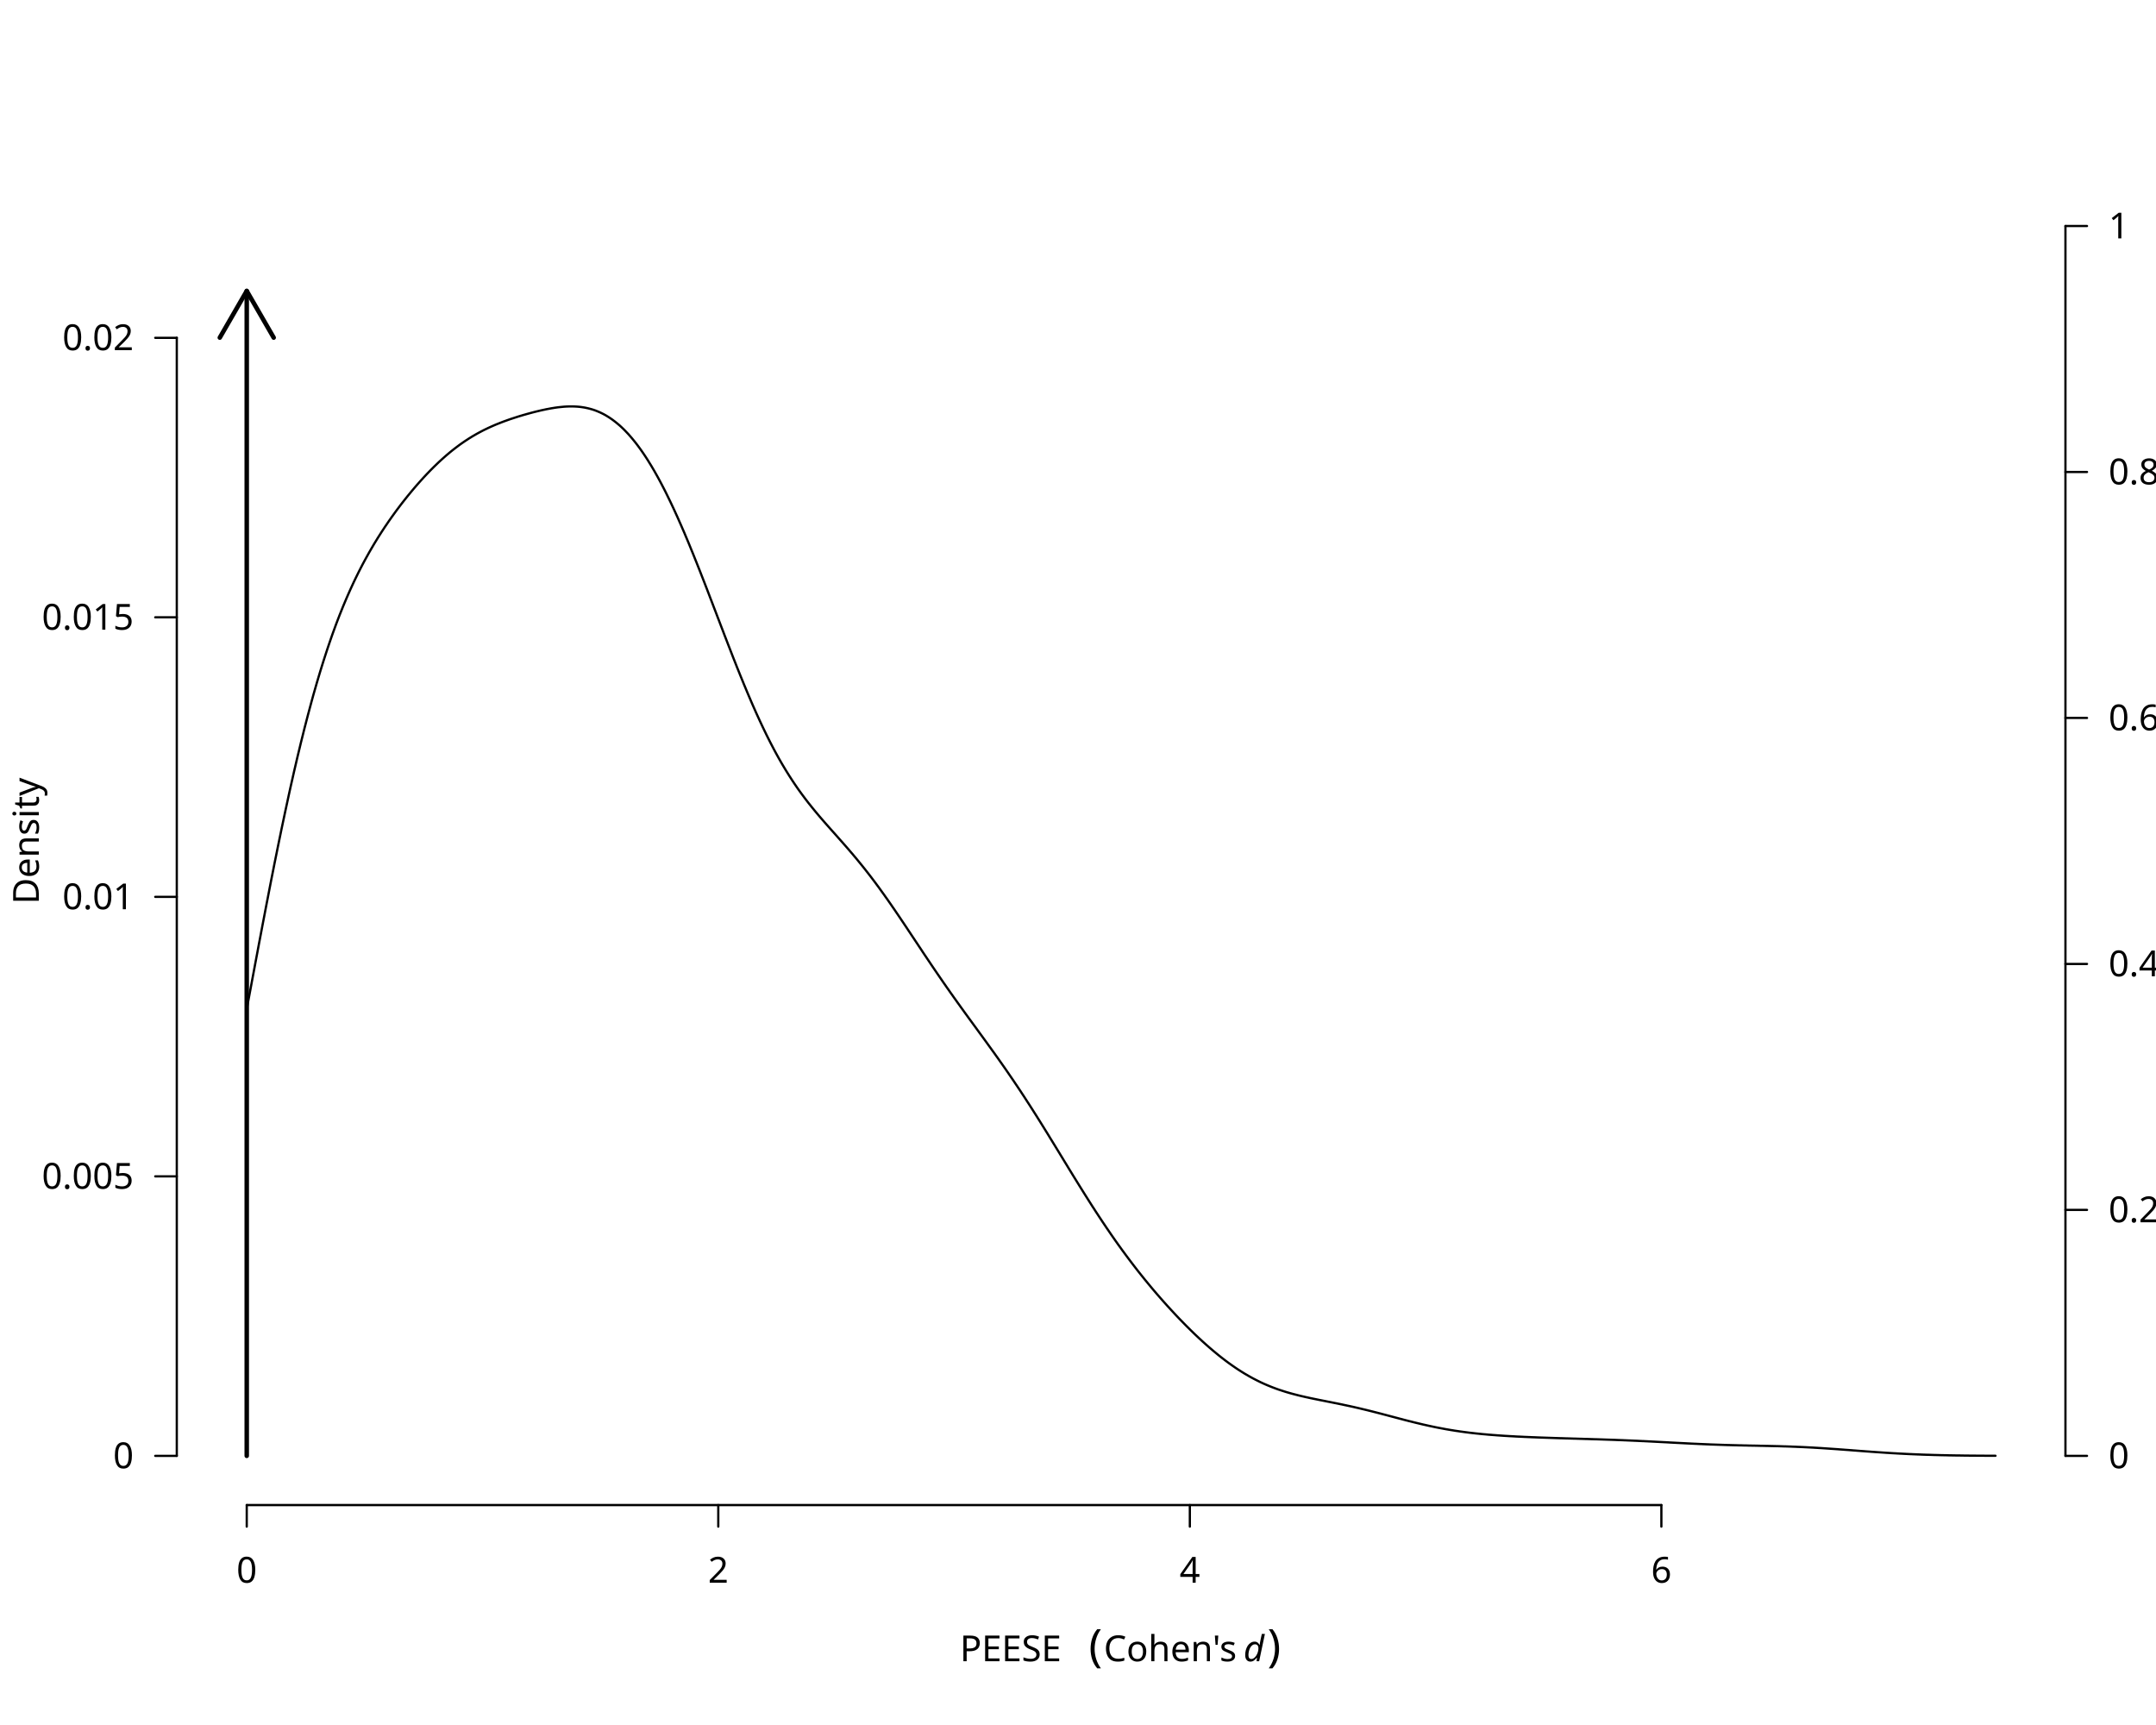
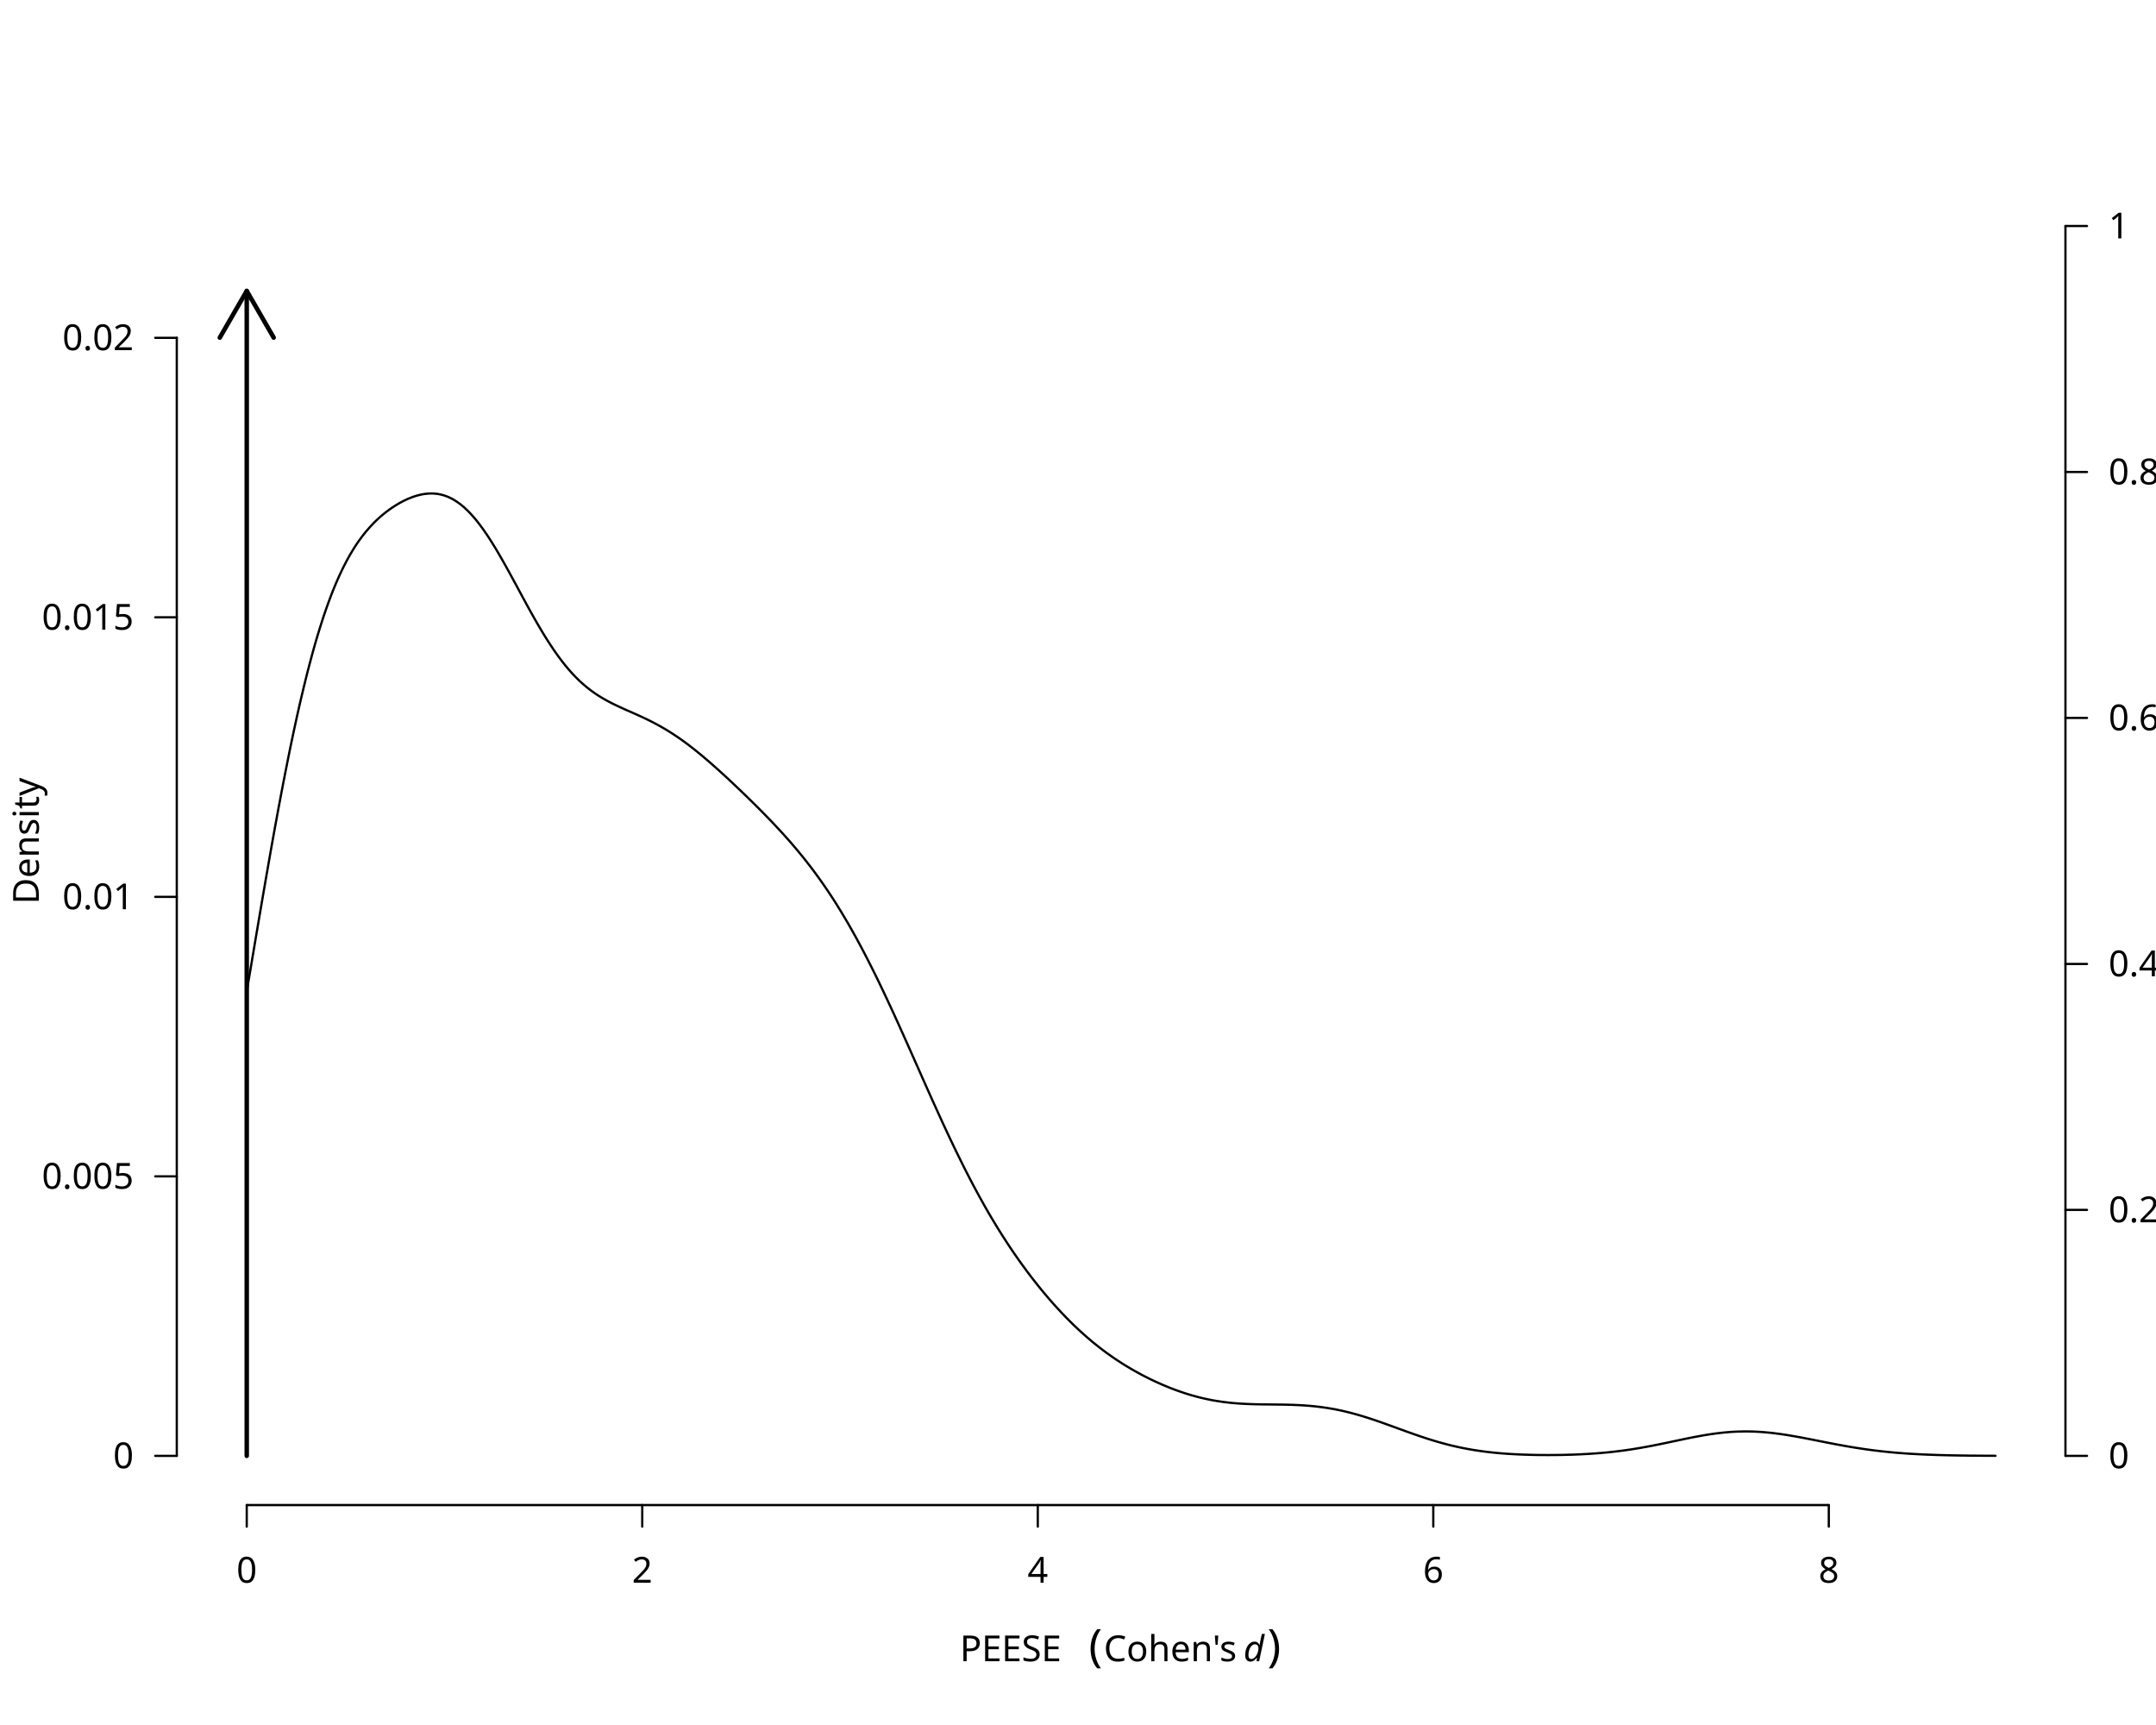
<svg xmlns="http://www.w3.org/2000/svg" class="svglite" data-engine-version="2.0" width="720.00pt" height="576.00pt" viewBox="0 0 720.00 576.00">
  <defs>
    <style type="text/css">
    .svglite line, .svglite polyline, .svglite polygon, .svglite path, .svglite rect, .svglite circle {
      fill: none;
      stroke: #000000;
      stroke-linecap: round;
      stroke-linejoin: round;
      stroke-miterlimit: 10.00;
    }
  </style>
  </defs>
  <rect width="100%" height="100%" style="stroke: none; fill: #FFFFFF;" />
  <defs>
    <clipPath id="cpMC4wMHw3MjAuMDB8MC4wMHw1NzYuMDA=">
      <rect x="0.00" y="0.00" width="720.00" height="576.00" />
    </clipPath>
  </defs>
  <g clip-path="url(#cpMC4wMHw3MjAuMDB8MC4wMHw1NzYuMDA=)">
    <text x="320.57" y="554.71" style="font-size: 12.00px; font-family: sans;" textLength="40.03px" lengthAdjust="spacingAndGlyphs">PEESE</text>
    <text x="360.60" y="554.71" style="font-size: 12.00px; font-family: sans;" textLength="3.00px" lengthAdjust="spacingAndGlyphs"> </text>
    <text x="363.61" y="554.71" style="font-size: 15.00px; font-family: sans;" textLength="5.00px" lengthAdjust="spacingAndGlyphs">(</text>
    <text x="368.60" y="554.71" style="font-size: 12.00px; font-family: sans;" textLength="43.66px" lengthAdjust="spacingAndGlyphs">Cohen's</text>
    <text x="412.26" y="554.71" style="font-size: 12.00px; font-family: sans;" textLength="3.00px" lengthAdjust="spacingAndGlyphs"> </text>
    <text x="415.26" y="554.71" style="font-size: 12.00px; font-style: italic; font-family: sans;" textLength="6.67px" lengthAdjust="spacingAndGlyphs">d</text>
    <text x="423.24" y="554.71" style="font-size: 15.00px; font-family: sans;" textLength="4.99px" lengthAdjust="spacingAndGlyphs">)</text>
    <text transform="translate(12.96,280.80) rotate(-90)" text-anchor="middle" style="font-size: 12.00px; font-family: sans;" textLength="40.02px" lengthAdjust="spacingAndGlyphs">Density</text>
-     <line x1="82.40" y1="502.56" x2="554.82" y2="502.56" style="stroke-width: 0.75;" />
+     <line x1="82.40" y1="502.56" x2="610.73" y2="502.56" style="stroke-width: 0.75;" />
    <line x1="82.40" y1="502.56" x2="82.40" y2="509.76" style="stroke-width: 0.75;" />
-     <line x1="239.87" y1="502.56" x2="239.87" y2="509.76" style="stroke-width: 0.75;" />
-     <line x1="397.35" y1="502.56" x2="397.35" y2="509.76" style="stroke-width: 0.75;" />
-     <line x1="554.82" y1="502.56" x2="554.82" y2="509.76" style="stroke-width: 0.75;" />
+     <line x1="214.48" y1="502.56" x2="214.48" y2="509.76" style="stroke-width: 0.75;" />
+     <line x1="346.57" y1="502.56" x2="346.57" y2="509.76" style="stroke-width: 0.75;" />
+     <line x1="478.65" y1="502.56" x2="478.65" y2="509.76" style="stroke-width: 0.75;" />
+     <line x1="610.73" y1="502.56" x2="610.73" y2="509.76" style="stroke-width: 0.75;" />
    <text x="82.40" y="528.48" text-anchor="middle" style="font-size: 12.00px; font-family: sans;" textLength="6.67px" lengthAdjust="spacingAndGlyphs">0</text>
-     <text x="239.87" y="528.48" text-anchor="middle" style="font-size: 12.00px; font-family: sans;" textLength="6.67px" lengthAdjust="spacingAndGlyphs">2</text>
-     <text x="397.35" y="528.48" text-anchor="middle" style="font-size: 12.00px; font-family: sans;" textLength="6.67px" lengthAdjust="spacingAndGlyphs">4</text>
-     <text x="554.82" y="528.48" text-anchor="middle" style="font-size: 12.00px; font-family: sans;" textLength="6.67px" lengthAdjust="spacingAndGlyphs">6</text>
+     <text x="214.48" y="528.48" text-anchor="middle" style="font-size: 12.00px; font-family: sans;" textLength="6.67px" lengthAdjust="spacingAndGlyphs">2</text>
+     <text x="346.57" y="528.48" text-anchor="middle" style="font-size: 12.00px; font-family: sans;" textLength="6.67px" lengthAdjust="spacingAndGlyphs">4</text>
+     <text x="478.65" y="528.48" text-anchor="middle" style="font-size: 12.00px; font-family: sans;" textLength="6.67px" lengthAdjust="spacingAndGlyphs">6</text>
+     <text x="610.73" y="528.48" text-anchor="middle" style="font-size: 12.00px; font-family: sans;" textLength="6.67px" lengthAdjust="spacingAndGlyphs">8</text>
    <line x1="59.04" y1="486.13" x2="59.04" y2="112.80" style="stroke-width: 0.75;" />
    <line x1="59.04" y1="486.13" x2="51.84" y2="486.13" style="stroke-width: 0.75;" />
    <line x1="59.04" y1="392.80" x2="51.84" y2="392.80" style="stroke-width: 0.75;" />
    <line x1="59.04" y1="299.47" x2="51.84" y2="299.47" style="stroke-width: 0.75;" />
    <line x1="59.04" y1="206.13" x2="51.84" y2="206.13" style="stroke-width: 0.75;" />
    <line x1="59.04" y1="112.80" x2="51.84" y2="112.80" style="stroke-width: 0.75;" />
    <text x="44.64" y="490.26" text-anchor="end" style="font-size: 12.00px; font-family: sans;" textLength="6.67px" lengthAdjust="spacingAndGlyphs">0</text>
    <text x="44.64" y="396.93" text-anchor="end" style="font-size: 12.00px; font-family: sans;" textLength="30.03px" lengthAdjust="spacingAndGlyphs">0.005</text>
    <text x="44.64" y="303.60" text-anchor="end" style="font-size: 12.00px; font-family: sans;" textLength="23.36px" lengthAdjust="spacingAndGlyphs">0.01</text>
    <text x="44.64" y="210.26" text-anchor="end" style="font-size: 12.00px; font-family: sans;" textLength="30.03px" lengthAdjust="spacingAndGlyphs">0.015</text>
    <text x="44.64" y="116.93" text-anchor="end" style="font-size: 12.00px; font-family: sans;" textLength="23.36px" lengthAdjust="spacingAndGlyphs">0.02</text>
    <line x1="689.76" y1="486.13" x2="689.76" y2="75.47" style="stroke-width: 0.75;" />
    <line x1="689.76" y1="486.13" x2="696.96" y2="486.13" style="stroke-width: 0.75;" />
    <line x1="689.76" y1="404.00" x2="696.96" y2="404.00" style="stroke-width: 0.75;" />
    <line x1="689.76" y1="321.87" x2="696.96" y2="321.87" style="stroke-width: 0.75;" />
    <line x1="689.76" y1="239.73" x2="696.96" y2="239.73" style="stroke-width: 0.75;" />
    <line x1="689.76" y1="157.60" x2="696.96" y2="157.60" style="stroke-width: 0.75;" />
    <line x1="689.76" y1="75.47" x2="696.96" y2="75.47" style="stroke-width: 0.75;" />
    <text x="704.16" y="490.26" style="font-size: 12.00px; font-family: sans;" textLength="6.67px" lengthAdjust="spacingAndGlyphs">0</text>
    <text x="704.16" y="408.13" style="font-size: 12.00px; font-family: sans;" textLength="16.68px" lengthAdjust="spacingAndGlyphs">0.2</text>
    <text x="704.16" y="326.00" style="font-size: 12.00px; font-family: sans;" textLength="16.68px" lengthAdjust="spacingAndGlyphs">0.4</text>
    <text x="704.16" y="243.86" style="font-size: 12.00px; font-family: sans;" textLength="16.68px" lengthAdjust="spacingAndGlyphs">0.6</text>
    <text x="704.16" y="161.73" style="font-size: 12.00px; font-family: sans;" textLength="16.68px" lengthAdjust="spacingAndGlyphs">0.8</text>
    <text x="704.16" y="79.60" style="font-size: 12.00px; font-family: sans;" textLength="6.67px" lengthAdjust="spacingAndGlyphs">1</text>
    <text transform="translate(744.48,280.80) rotate(-90)" text-anchor="middle" style="font-size: 12.00px; font-family: sans;" textLength="56.03px" lengthAdjust="spacingAndGlyphs">Probability</text>
  </g>
  <defs>
    <clipPath id="cpNTkuMDR8Njg5Ljc2fDU5LjA0fDUwMi41Ng==">
      <rect x="59.04" y="59.04" width="630.72" height="443.52" />
    </clipPath>
  </defs>
  <g clip-path="url(#cpNTkuMDR8Njg5Ljc2fDU5LjA0fDUwMi41Ng==)">
-     <polyline points="82.40,486.13 82.40,336.97 82.98,333.84 83.57,330.71 84.15,327.58 84.74,324.45 85.32,321.33 85.91,318.22 86.49,315.11 87.08,312.02 87.66,308.94 88.25,305.88 88.83,302.83 89.42,299.81 90.00,296.80 90.58,293.82 91.17,290.86 91.75,287.92 92.34,285.02 92.92,282.14 93.51,279.29 94.09,276.47 94.68,273.69 95.26,270.94 95.85,268.22 96.43,265.53 97.01,262.89 97.60,260.29 98.18,257.72 98.77,255.19 99.35,252.70 99.94,250.26 100.52,247.85 101.11,245.49 101.69,243.16 102.28,240.88 102.86,238.65 103.45,236.45 104.03,234.30 104.61,232.18 105.20,230.12 105.78,228.10 106.37,226.11 106.95,224.17 107.54,222.27 108.12,220.42 108.71,218.60 109.29,216.82 109.88,215.08 110.46,213.39 111.04,211.73 111.63,210.11 112.21,208.52 112.80,206.97 113.38,205.46 113.97,203.99 114.55,202.54 115.14,201.13 115.72,199.76 116.31,198.41 116.89,197.10 117.48,195.81 118.06,194.55 118.64,193.33 119.23,192.13 119.81,190.95 120.40,189.80 120.98,188.67 121.57,187.57 122.15,186.50 122.74,185.44 123.32,184.40 123.91,183.38 124.49,182.39 125.07,181.41 125.66,180.45 126.24,179.50 126.83,178.58 127.41,177.67 128.00,176.77 128.58,175.89 129.17,175.03 129.75,174.17 130.34,173.33 130.92,172.51 131.51,171.69 132.09,170.89 132.67,170.10 133.26,169.32 133.84,168.55 134.43,167.79 135.01,167.05 135.60,166.31 136.18,165.58 136.77,164.87 137.35,164.16 137.94,163.46 138.52,162.77 139.10,162.10 139.69,161.43 140.27,160.77 140.86,160.12 141.44,159.48 142.03,158.85 142.61,158.23 143.20,157.62 143.78,157.02 144.37,156.43 144.95,155.85 145.54,155.28 146.12,154.72 146.70,154.17 147.29,153.63 147.87,153.10 148.46,152.58 149.04,152.07 149.63,151.57 150.21,151.08 150.80,150.60 151.38,150.14 151.97,149.68 152.55,149.24 153.13,148.80 153.72,148.37 154.30,147.96 154.89,147.56 155.47,147.16 156.06,146.78 156.64,146.40 157.23,146.04 157.81,145.68 158.40,145.34 158.98,145.00 159.57,144.67 160.15,144.36 160.73,144.05 161.32,143.74 161.90,143.45 162.49,143.17 163.07,142.89 163.66,142.62 164.24,142.36 164.83,142.10 165.41,141.85 166.00,141.61 166.58,141.38 167.16,141.15 167.75,140.92 168.33,140.70 168.92,140.49 169.50,140.28 170.09,140.07 170.67,139.87 171.26,139.68 171.84,139.49 172.43,139.30 173.01,139.11 173.60,138.93 174.18,138.76 174.76,138.58 175.35,138.42 175.93,138.25 176.52,138.09 177.10,137.93 177.69,137.77 178.27,137.62 178.86,137.47 179.44,137.33 180.03,137.19 180.61,137.05 181.19,136.92 181.78,136.80 182.36,136.67 182.95,136.56 183.53,136.45 184.12,136.34 184.70,136.25 185.29,136.15 185.87,136.07 186.46,135.99 187.04,135.93 187.63,135.87 188.21,135.81 188.79,135.77 189.38,135.74 189.96,135.72 190.55,135.71 191.13,135.71 191.72,135.73 192.30,135.75 192.89,135.79 193.47,135.84 194.06,135.91 194.64,136.00 195.22,136.09 195.81,136.21 196.39,136.34 196.98,136.49 197.56,136.65 198.15,136.83 198.73,137.03 199.32,137.26 199.90,137.50 200.49,137.76 201.07,138.04 201.66,138.34 202.24,138.66 202.82,139.01 203.41,139.38 203.99,139.77 204.58,140.18 205.16,140.62 205.75,141.08 206.33,141.56 206.92,142.06 207.50,142.59 208.09,143.15 208.67,143.73 209.25,144.34 209.84,144.96 210.42,145.62 211.01,146.30 211.59,147.01 212.18,147.74 212.76,148.49 213.35,149.28 213.93,150.08 214.52,150.92 215.10,151.77 215.69,152.66 216.27,153.56 216.85,154.50 217.44,155.45 218.02,156.43 218.61,157.44 219.19,158.47 219.78,159.53 220.36,160.60 220.95,161.71 221.53,162.83 222.12,163.98 222.70,165.15 223.28,166.34 223.87,167.55 224.45,168.78 225.04,170.04 225.62,171.31 226.21,172.60 226.79,173.92 227.38,175.25 227.96,176.59 228.55,177.95 229.13,179.34 229.72,180.73 230.30,182.14 230.88,183.57 231.47,185.00 232.05,186.46 232.64,187.92 233.22,189.39 233.81,190.87 234.39,192.37 234.98,193.87 235.56,195.37 236.15,196.89 236.73,198.41 237.31,199.93 237.90,201.46 238.48,202.99 239.07,204.52 239.65,206.05 240.24,207.58 240.82,209.11 241.41,210.64 241.99,212.17 242.58,213.69 243.16,215.20 243.75,216.71 244.33,218.21 244.91,219.71 245.50,221.19 246.08,222.67 246.67,224.13 247.25,225.58 247.84,227.02 248.42,228.45 249.01,229.86 249.59,231.26 250.18,232.64 250.76,234.00 251.34,235.35 251.93,236.68 252.51,238.00 253.10,239.29 253.68,240.56 254.27,241.82 254.85,243.05 255.44,244.27 256.02,245.47 256.61,246.64 257.19,247.79 257.78,248.93 258.36,250.04 258.94,251.13 259.53,252.20 260.11,253.25 260.70,254.28 261.28,255.28 261.87,256.27 262.45,257.24 263.04,258.18 263.62,259.11 264.21,260.02 264.79,260.91 265.37,261.78 265.96,262.64 266.54,263.48 267.13,264.30 267.71,265.10 268.30,265.89 268.88,266.67 269.47,267.44 270.05,268.19 270.64,268.92 271.22,269.65 271.81,270.37 272.39,271.08 272.97,271.77 273.56,272.47 274.14,273.15 274.73,273.83 275.31,274.50 275.90,275.17 276.48,275.83 277.07,276.49 277.65,277.15 278.24,277.81 278.82,278.46 279.41,279.12 279.99,279.78 280.57,280.44 281.16,281.10 281.74,281.76 282.33,282.43 282.91,283.10 283.50,283.78 284.08,284.46 284.67,285.14 285.25,285.84 285.84,286.53 286.42,287.24 287.00,287.95 287.59,288.67 288.17,289.39 288.76,290.13 289.34,290.87 289.93,291.62 290.51,292.37 291.10,293.14 291.68,293.91 292.27,294.69 292.85,295.48 293.44,296.27 294.02,297.08 294.60,297.89 295.19,298.70 295.77,299.53 296.36,300.35 296.94,301.19 297.53,302.03 298.11,302.88 298.70,303.73 299.28,304.59 299.87,305.45 300.45,306.31 301.03,307.18 301.62,308.05 302.20,308.92 302.79,309.80 303.37,310.68 303.96,311.56 304.54,312.44 305.13,313.32 305.71,314.20 306.30,315.08 306.88,315.96 307.47,316.84 308.05,317.72 308.63,318.60 309.22,319.47 309.80,320.34 310.39,321.21 310.97,322.08 311.56,322.95 312.14,323.81 312.73,324.67 313.31,325.52 313.90,326.38 314.48,327.22 315.06,328.07 315.65,328.91 316.23,329.75 316.82,330.58 317.40,331.42 317.99,332.24 318.57,333.07 319.16,333.89 319.74,334.71 320.33,335.52 320.91,336.34 321.50,337.15 322.08,337.96 322.66,338.76 323.25,339.57 323.83,340.37 324.42,341.17 325.00,341.97 325.59,342.77 326.17,343.57 326.76,344.38 327.34,345.18 327.93,345.98 328.51,346.78 329.09,347.58 329.68,348.39 330.26,349.20 330.85,350.01 331.43,350.82 332.02,351.63 332.60,352.45 333.19,353.27 333.77,354.10 334.36,354.93 334.94,355.76 335.53,356.60 336.11,357.44 336.69,358.28 337.28,359.14 337.86,359.99 338.45,360.85 339.03,361.72 339.62,362.59 340.20,363.46 340.79,364.34 341.37,365.23 341.96,366.12 342.54,367.02 343.12,367.92 343.71,368.82 344.29,369.73 344.88,370.65 345.46,371.57 346.05,372.49 346.63,373.42 347.22,374.35 347.80,375.29 348.39,376.23 348.97,377.17 349.56,378.12 350.14,379.06 350.72,380.02 351.31,380.97 351.89,381.92 352.48,382.88 353.06,383.83 353.65,384.79 354.23,385.75 354.82,386.71 355.40,387.67 355.99,388.63 356.57,389.58 357.15,390.54 357.74,391.49 358.32,392.45 358.91,393.40 359.49,394.34 360.08,395.29 360.66,396.23 361.25,397.17 361.83,398.10 362.42,399.04 363.00,399.96 363.59,400.89 364.17,401.80 364.75,402.72 365.34,403.62 365.92,404.53 366.51,405.42 367.09,406.31 367.68,407.20 368.26,408.08 368.85,408.95 369.43,409.82 370.02,410.68 370.60,411.53 371.18,412.38 371.77,413.22 372.35,414.06 372.94,414.89 373.52,415.71 374.11,416.52 374.69,417.33 375.28,418.13 375.86,418.92 376.45,419.71 377.03,420.49 377.62,421.27 378.20,422.03 378.78,422.79 379.37,423.55 379.95,424.30 380.54,425.04 381.12,425.77 381.71,426.50 382.29,427.23 382.88,427.94 383.46,428.65 384.05,429.36 384.63,430.06 385.21,430.75 385.80,431.44 386.38,432.12 386.97,432.79 387.55,433.46 388.14,434.13 388.72,434.79 389.31,435.44 389.89,436.09 390.48,436.73 391.06,437.37 391.65,438.00 392.23,438.63 392.81,439.25 393.40,439.87 393.98,440.48 394.57,441.08 395.15,441.68 395.74,442.28 396.32,442.87 396.91,443.45 397.49,444.03 398.08,444.60 398.66,445.17 399.24,445.73 399.83,446.28 400.41,446.83 401.00,447.37 401.58,447.91 402.17,448.44 402.75,448.96 403.34,449.48 403.92,449.99 404.51,450.49 405.09,450.99 405.68,451.48 406.26,451.96 406.84,452.44 407.43,452.91 408.01,453.37 408.60,453.82 409.18,454.27 409.77,454.71 410.35,455.14 410.94,455.56 411.52,455.97 412.11,456.38 412.69,456.78 413.27,457.17 413.86,457.55 414.44,457.92 415.03,458.29 415.61,458.65 416.20,458.99 416.78,459.33 417.37,459.67 417.95,459.99 418.54,460.31 419.12,460.61 419.71,460.91 420.29,461.20 420.87,461.49 421.46,461.76 422.04,462.03 422.63,462.29 423.21,462.54 423.80,462.78 424.38,463.02 424.97,463.25 425.55,463.47 426.14,463.69 426.72,463.90 427.30,464.10 427.89,464.29 428.47,464.48 429.06,464.67 429.64,464.85 430.23,465.02 430.81,465.19 431.40,465.35 431.98,465.51 432.57,465.66 433.15,465.81 433.74,465.96 434.32,466.10 434.90,466.24 435.49,466.37 436.07,466.51 436.66,466.63 437.24,466.76 437.83,466.89 438.41,467.01 439.00,467.13 439.58,467.25 440.17,467.37 440.75,467.49 441.33,467.60 441.92,467.72 442.50,467.83 443.09,467.95 443.67,468.07 444.26,468.18 444.84,468.30 445.43,468.42 446.01,468.53 446.60,468.65 447.18,468.77 447.77,468.89 448.35,469.01 448.93,469.14 449.52,469.26 450.10,469.39 450.69,469.51 451.27,469.64 451.86,469.77 452.44,469.90 453.03,470.04 453.61,470.17 454.20,470.31 454.78,470.45 455.36,470.59 455.95,470.73 456.53,470.87 457.12,471.02 457.70,471.16 458.29,471.31 458.87,471.46 459.46,471.61 460.04,471.76 460.63,471.91 461.21,472.06 461.80,472.22 462.38,472.37 462.96,472.52 463.55,472.68 464.13,472.83 464.72,472.99 465.30,473.14 465.89,473.30 466.47,473.45 467.06,473.61 467.64,473.76 468.23,473.91 468.81,474.07 469.39,474.22 469.98,474.37 470.56,474.52 471.15,474.66 471.73,474.81 472.32,474.96 472.90,475.10 473.49,475.24 474.07,475.38 474.66,475.52 475.24,475.66 475.83,475.79 476.41,475.92 476.99,476.05 477.58,476.18 478.16,476.30 478.75,476.43 479.33,476.55 479.92,476.67 480.50,476.78 481.09,476.89 481.67,477.00 482.26,477.11 482.84,477.22 483.43,477.32 484.01,477.42 484.59,477.52 485.18,477.61 485.76,477.71 486.35,477.80 486.93,477.88 487.52,477.97 488.10,478.05 488.69,478.13 489.27,478.21 489.86,478.28 490.44,478.36 491.02,478.43 491.61,478.50 492.19,478.56 492.78,478.63 493.36,478.69 493.95,478.75 494.53,478.81 495.12,478.87 495.70,478.92 496.29,478.97 496.87,479.03 497.46,479.08 498.04,479.12 498.62,479.17 499.21,479.21 499.79,479.26 500.38,479.30 500.96,479.34 501.55,479.38 502.13,479.42 502.72,479.46 503.30,479.49 503.89,479.53 504.47,479.56 505.05,479.59 505.64,479.62 506.22,479.66 506.81,479.69 507.39,479.71 507.98,479.74 508.56,479.77 509.15,479.80 509.73,479.82 510.32,479.85 510.90,479.87 511.49,479.90 512.07,479.92 512.65,479.94 513.24,479.97 513.82,479.99 514.41,480.01 514.99,480.03 515.58,480.05 516.16,480.07 516.75,480.09 517.33,480.11 517.92,480.13 518.50,480.15 519.08,480.17 519.67,480.19 520.25,480.21 520.84,480.23 521.42,480.24 522.01,480.26 522.59,480.28 523.18,480.30 523.76,480.31 524.35,480.33 524.93,480.35 525.52,480.37 526.10,480.38 526.68,480.40 527.27,480.42 527.85,480.43 528.44,480.45 529.02,480.47 529.61,480.49 530.19,480.50 530.78,480.52 531.36,480.54 531.95,480.56 532.53,480.58 533.11,480.59 533.70,480.61 534.28,480.63 534.87,480.65 535.45,480.67 536.04,480.69 536.62,480.71 537.21,480.73 537.79,480.75 538.38,480.77 538.96,480.79 539.55,480.81 540.13,480.84 540.71,480.86 541.30,480.88 541.88,480.90 542.47,480.93 543.05,480.95 543.64,480.98 544.22,481.00 544.81,481.03 545.39,481.05 545.98,481.08 546.56,481.10 547.14,481.13 547.73,481.16 548.31,481.19 548.90,481.21 549.48,481.24 550.07,481.27 550.65,481.30 551.24,481.33 551.82,481.36 552.41,481.39 552.99,481.42 553.58,481.45 554.16,481.48 554.74,481.51 555.33,481.54 555.91,481.57 556.50,481.60 557.08,481.63 557.67,481.67 558.25,481.70 558.84,481.73 559.42,481.76 560.01,481.79 560.59,481.82 561.17,481.85 561.76,481.88 562.34,481.91 562.93,481.94 563.51,481.97 564.10,482.00 564.68,482.03 565.27,482.06 565.85,482.09 566.44,482.11 567.02,482.14 567.61,482.17 568.19,482.19 568.77,482.22 569.36,482.24 569.94,482.27 570.53,482.29 571.11,482.32 571.70,482.34 572.28,482.36 572.87,482.38 573.45,482.40 574.04,482.42 574.62,482.44 575.20,482.46 575.79,482.48 576.37,482.50 576.96,482.52 577.54,482.53 578.13,482.55 578.71,482.56 579.30,482.58 579.88,482.59 580.47,482.61 581.05,482.62 581.64,482.63 582.22,482.65 582.80,482.66 583.39,482.67 583.97,482.69 584.56,482.70 585.14,482.71 585.73,482.72 586.31,482.73 586.90,482.74 587.48,482.76 588.07,482.77 588.65,482.78 589.23,482.79 589.82,482.81 590.40,482.82 590.99,482.83 591.57,482.85 592.16,482.86 592.74,482.87 593.33,482.89 593.91,482.90 594.50,482.92 595.08,482.94 595.67,482.96 596.25,482.97 596.83,482.99 597.42,483.01 598.00,483.03 598.59,483.06 599.17,483.08 599.76,483.10 600.34,483.13 600.93,483.15 601.51,483.18 602.10,483.20 602.68,483.23 603.26,483.26 603.85,483.29 604.43,483.32 605.02,483.35 605.60,483.38 606.19,483.42 606.77,483.45 607.36,483.49 607.94,483.52 608.53,483.56 609.11,483.60 609.70,483.64 610.28,483.68 610.86,483.72 611.45,483.76 612.03,483.80 612.62,483.84 613.20,483.88 613.79,483.92 614.37,483.97 614.96,484.01 615.54,484.05 616.13,484.10 616.71,484.14 617.29,484.18 617.88,484.23 618.46,484.27 619.05,484.32 619.63,484.36 620.22,484.41 620.80,484.45 621.39,484.50 621.97,484.54 622.56,484.58 623.14,484.63 623.73,484.67 624.31,484.71 624.89,484.76 625.48,484.80 626.06,484.84 626.65,484.88 627.23,484.92 627.82,484.96 628.40,485.00 628.99,485.04 629.57,485.08 630.16,485.12 630.74,485.15 631.32,485.19 631.91,485.23 632.49,485.26 633.08,485.29 633.66,485.33 634.25,485.36 634.83,485.39 635.42,485.42 636.00,485.45 636.59,485.48 637.17,485.51 637.76,485.54 638.34,485.56 638.92,485.59 639.51,485.61 640.09,485.64 640.68,485.66 641.26,485.68 641.85,485.71 642.43,485.73 643.02,485.75 643.60,485.77 644.19,485.78 644.77,485.80 645.35,485.82 645.94,485.84 646.52,485.85 647.11,485.87 647.69,485.88 648.28,485.90 648.86,485.91 649.45,485.92 650.03,485.93 650.62,485.95 651.20,485.96 651.79,485.97 652.37,485.98 652.95,485.99 653.54,486.00 654.12,486.00 654.71,486.01 655.29,486.02 655.88,486.03 656.46,486.03 657.05,486.04 657.63,486.05 658.22,486.05 658.80,486.06 659.38,486.06 659.97,486.07 660.55,486.07 661.14,486.08 661.72,486.08 662.31,486.08 662.89,486.09 663.48,486.09 664.06,486.09 664.65,486.10 665.23,486.10 665.82,486.10 666.40,486.10 " style="stroke-width: 0.75;" />
+     <polyline points="82.40,486.13 82.40,331.11 82.98,327.64 83.57,324.16 84.15,320.68 84.74,317.21 85.32,313.74 85.91,310.28 86.49,306.83 87.08,303.39 87.66,299.97 88.25,296.57 88.83,293.19 89.42,289.83 90.00,286.50 90.58,283.20 91.17,279.92 91.75,276.68 92.34,273.48 92.92,270.32 93.51,267.19 94.09,264.10 94.68,261.05 95.26,258.06 95.85,255.10 96.43,252.20 97.01,249.34 97.60,246.53 98.18,243.79 98.77,241.09 99.35,238.44 99.94,235.84 100.52,233.31 101.11,230.84 101.69,228.42 102.28,226.05 102.86,223.75 103.45,221.51 104.03,219.33 104.61,217.20 105.20,215.12 105.78,213.11 106.37,211.17 106.95,209.28 107.54,207.44 108.12,205.65 108.71,203.94 109.29,202.28 109.88,200.66 110.46,199.10 111.04,197.60 111.63,196.15 112.21,194.75 112.80,193.40 113.38,192.10 113.97,190.85 114.55,189.64 115.14,188.48 115.72,187.36 116.31,186.28 116.89,185.26 117.48,184.26 118.06,183.31 118.64,182.39 119.23,181.50 119.81,180.66 120.40,179.85 120.98,179.07 121.57,178.31 122.15,177.59 122.74,176.90 123.32,176.23 123.91,175.59 124.49,174.97 125.07,174.37 125.66,173.80 126.24,173.25 126.83,172.72 127.41,172.21 128.00,171.72 128.58,171.25 129.17,170.80 129.75,170.36 130.34,169.94 130.92,169.54 131.51,169.15 132.09,168.78 132.67,168.42 133.26,168.08 133.84,167.75 134.43,167.44 135.01,167.15 135.60,166.87 136.18,166.60 136.77,166.36 137.35,166.13 137.94,165.91 138.52,165.71 139.10,165.53 139.69,165.37 140.27,165.23 140.86,165.10 141.44,164.99 142.03,164.91 142.61,164.85 143.20,164.80 143.78,164.78 144.37,164.78 144.95,164.81 145.54,164.86 146.12,164.93 146.70,165.03 147.29,165.15 147.87,165.31 148.46,165.48 149.04,165.69 149.63,165.92 150.21,166.18 150.80,166.47 151.38,166.79 151.97,167.14 152.55,167.52 153.13,167.93 153.72,168.36 154.30,168.83 154.89,169.32 155.47,169.86 156.06,170.41 156.64,171.00 157.23,171.61 157.81,172.26 158.40,172.93 158.98,173.63 159.57,174.36 160.15,175.11 160.73,175.90 161.32,176.70 161.90,177.54 162.49,178.39 163.07,179.26 163.66,180.17 164.24,181.09 164.83,182.03 165.41,182.98 166.00,183.96 166.58,184.95 167.16,185.96 167.75,186.98 168.33,188.01 168.92,189.05 169.50,190.11 170.09,191.17 170.67,192.24 171.26,193.31 171.84,194.39 172.43,195.47 173.01,196.56 173.60,197.64 174.18,198.72 174.76,199.80 175.35,200.88 175.93,201.95 176.52,203.02 177.10,204.07 177.69,205.12 178.27,206.16 178.86,207.19 179.44,208.21 180.03,209.21 180.61,210.20 181.19,211.17 181.78,212.13 182.36,213.07 182.95,214.00 183.53,214.90 184.12,215.79 184.70,216.67 185.29,217.52 185.87,218.35 186.46,219.16 187.04,219.95 187.63,220.72 188.21,221.47 188.79,222.20 189.38,222.91 189.96,223.60 190.55,224.26 191.13,224.91 191.72,225.53 192.30,226.13 192.89,226.72 193.47,227.29 194.06,227.83 194.64,228.35 195.22,228.86 195.81,229.35 196.39,229.82 196.98,230.28 197.56,230.71 198.15,231.14 198.73,231.55 199.32,231.94 199.90,232.32 200.49,232.68 201.07,233.04 201.66,233.38 202.24,233.71 202.82,234.03 203.41,234.34 203.99,234.65 204.58,234.94 205.16,235.23 205.75,235.51 206.33,235.79 206.92,236.06 207.50,236.33 208.09,236.60 208.67,236.86 209.25,237.12 209.84,237.38 210.42,237.63 211.01,237.89 211.59,238.15 212.18,238.41 212.76,238.67 213.35,238.94 213.93,239.20 214.52,239.47 215.10,239.75 215.69,240.02 216.27,240.31 216.85,240.59 217.44,240.89 218.02,241.18 218.61,241.49 219.19,241.80 219.78,242.12 220.36,242.44 220.95,242.77 221.53,243.11 222.12,243.45 222.70,243.80 223.28,244.16 223.87,244.53 224.45,244.90 225.04,245.28 225.62,245.67 226.21,246.06 226.79,246.46 227.38,246.87 227.96,247.29 228.55,247.71 229.13,248.14 229.72,248.58 230.30,249.03 230.88,249.48 231.47,249.93 232.05,250.39 232.64,250.86 233.22,251.34 233.81,251.82 234.39,252.30 234.98,252.79 235.56,253.29 236.15,253.79 236.73,254.29 237.31,254.80 237.90,255.31 238.48,255.83 239.07,256.35 239.65,256.87 240.24,257.40 240.82,257.93 241.41,258.46 241.99,259.00 242.58,259.54 243.16,260.08 243.75,260.63 244.33,261.17 244.91,261.72 245.50,262.28 246.08,262.83 246.67,263.39 247.25,263.95 247.84,264.51 248.42,265.07 249.01,265.64 249.59,266.21 250.18,266.78 250.76,267.35 251.34,267.92 251.93,268.50 252.51,269.08 253.10,269.66 253.68,270.25 254.27,270.84 254.85,271.43 255.44,272.03 256.02,272.63 256.61,273.23 257.19,273.83 257.78,274.44 258.36,275.06 258.94,275.68 259.53,276.30 260.11,276.93 260.70,277.56 261.28,278.20 261.87,278.85 262.45,279.50 263.04,280.16 263.62,280.82 264.21,281.49 264.79,282.16 265.37,282.85 265.96,283.54 266.54,284.24 267.13,284.95 267.71,285.66 268.30,286.39 268.88,287.12 269.47,287.86 270.05,288.61 270.64,289.37 271.22,290.14 271.81,290.92 272.39,291.71 272.97,292.51 273.56,293.32 274.14,294.14 274.73,294.97 275.31,295.81 275.90,296.67 276.48,297.53 277.07,298.41 277.65,299.30 278.24,300.20 278.82,301.11 279.41,302.04 279.99,302.97 280.57,303.92 281.16,304.88 281.74,305.86 282.33,306.84 282.91,307.84 283.50,308.85 284.08,309.87 284.67,310.91 285.25,311.95 285.84,313.01 286.42,314.08 287.00,315.16 287.59,316.26 288.17,317.36 288.76,318.48 289.34,319.61 289.93,320.75 290.51,321.90 291.10,323.06 291.68,324.23 292.27,325.41 292.85,326.60 293.44,327.80 294.02,329.02 294.60,330.23 295.19,331.46 295.77,332.70 296.36,333.95 296.94,335.20 297.53,336.46 298.11,337.73 298.70,339.00 299.28,340.28 299.87,341.57 300.45,342.86 301.03,344.16 301.62,345.46 302.20,346.76 302.79,348.07 303.37,349.38 303.96,350.69 304.54,352.01 305.13,353.33 305.71,354.64 306.30,355.96 306.88,357.28 307.47,358.60 308.05,359.92 308.63,361.23 309.22,362.54 309.80,363.86 310.39,365.16 310.97,366.47 311.56,367.77 312.14,369.07 312.73,370.36 313.31,371.64 313.90,372.93 314.48,374.20 315.06,375.47 315.65,376.73 316.23,377.98 316.82,379.23 317.40,380.47 317.99,381.70 318.57,382.92 319.16,384.13 319.74,385.33 320.33,386.53 320.91,387.71 321.50,388.88 322.08,390.05 322.66,391.20 323.25,392.34 323.83,393.47 324.42,394.60 325.00,395.71 325.59,396.81 326.17,397.89 326.76,398.97 327.34,400.04 327.93,401.09 328.51,402.13 329.09,403.16 329.68,404.19 330.26,405.20 330.85,406.19 331.43,407.18 332.02,408.15 332.60,409.12 333.19,410.08 333.77,411.02 334.36,411.95 334.94,412.87 335.53,413.78 336.11,414.68 336.69,415.57 337.28,416.45 337.86,417.32 338.45,418.18 339.03,419.03 339.62,419.87 340.20,420.70 340.79,421.53 341.37,422.34 341.96,423.14 342.54,423.94 343.12,424.72 343.71,425.50 344.29,426.27 344.88,427.02 345.46,427.77 346.05,428.51 346.63,429.25 347.22,429.97 347.80,430.69 348.39,431.40 348.97,432.10 349.56,432.79 350.14,433.47 350.72,434.15 351.31,434.81 351.89,435.47 352.48,436.13 353.06,436.77 353.65,437.40 354.23,438.03 354.82,438.65 355.40,439.26 355.99,439.87 356.57,440.46 357.15,441.05 357.74,441.63 358.32,442.21 358.91,442.77 359.49,443.33 360.08,443.88 360.66,444.42 361.25,444.95 361.83,445.48 362.42,446.00 363.00,446.51 363.59,447.01 364.17,447.51 364.75,448.00 365.34,448.48 365.92,448.95 366.51,449.42 367.09,449.88 367.68,450.33 368.26,450.78 368.85,451.22 369.43,451.65 370.02,452.07 370.60,452.49 371.18,452.90 371.77,453.31 372.35,453.71 372.94,454.10 373.52,454.48 374.11,454.86 374.69,455.24 375.28,455.61 375.86,455.97 376.45,456.32 377.03,456.67 377.62,457.02 378.20,457.36 378.78,457.69 379.37,458.02 379.95,458.34 380.54,458.66 381.12,458.98 381.71,459.28 382.29,459.59 382.88,459.88 383.46,460.18 384.05,460.47 384.63,460.75 385.21,461.03 385.80,461.30 386.38,461.57 386.97,461.83 387.55,462.09 388.14,462.35 388.72,462.60 389.31,462.84 389.89,463.08 390.48,463.32 391.06,463.55 391.65,463.78 392.23,464.00 392.81,464.21 393.40,464.43 393.98,464.63 394.57,464.83 395.15,465.03 395.74,465.22 396.32,465.41 396.91,465.59 397.49,465.77 398.08,465.94 398.66,466.10 399.24,466.26 399.83,466.42 400.41,466.57 401.00,466.72 401.58,466.86 402.17,466.99 402.75,467.12 403.34,467.24 403.92,467.36 404.51,467.48 405.09,467.59 405.68,467.69 406.26,467.79 406.84,467.88 407.43,467.97 408.01,468.06 408.60,468.14 409.18,468.21 409.77,468.28 410.35,468.35 410.94,468.41 411.52,468.47 412.11,468.52 412.69,468.57 413.27,468.61 413.86,468.66 414.44,468.69 415.03,468.73 415.61,468.76 416.20,468.79 416.78,468.81 417.37,468.84 417.95,468.86 418.54,468.88 419.12,468.89 419.71,468.91 420.29,468.92 420.87,468.93 421.46,468.94 422.04,468.95 422.63,468.96 423.21,468.96 423.80,468.97 424.38,468.97 424.97,468.98 425.55,468.99 426.14,468.99 426.72,469.00 427.30,469.01 427.89,469.01 428.47,469.02 429.06,469.03 429.64,469.05 430.23,469.06 430.81,469.08 431.40,469.09 431.98,469.11 432.57,469.14 433.15,469.16 433.74,469.19 434.32,469.22 434.90,469.25 435.49,469.29 436.07,469.33 436.66,469.38 437.24,469.42 437.83,469.47 438.41,469.53 439.00,469.59 439.58,469.65 440.17,469.72 440.75,469.79 441.33,469.86 441.92,469.94 442.50,470.03 443.09,470.11 443.67,470.21 444.26,470.31 444.84,470.41 445.43,470.51 446.01,470.62 446.60,470.74 447.18,470.86 447.77,470.98 448.35,471.11 448.93,471.25 449.52,471.39 450.10,471.53 450.69,471.67 451.27,471.82 451.86,471.98 452.44,472.14 453.03,472.30 453.61,472.47 454.20,472.64 454.78,472.81 455.36,472.99 455.95,473.17 456.53,473.36 457.12,473.54 457.70,473.73 458.29,473.93 458.87,474.12 459.46,474.32 460.04,474.52 460.63,474.72 461.21,474.93 461.80,475.13 462.38,475.34 462.96,475.55 463.55,475.76 464.13,475.97 464.72,476.18 465.30,476.40 465.89,476.61 466.47,476.82 467.06,477.04 467.64,477.25 468.23,477.46 468.81,477.67 469.39,477.89 469.98,478.10 470.56,478.31 471.15,478.51 471.73,478.72 472.32,478.93 472.90,479.13 473.49,479.33 474.07,479.53 474.66,479.73 475.24,479.92 475.83,480.12 476.41,480.31 476.99,480.49 477.58,480.68 478.16,480.86 478.75,481.04 479.33,481.21 479.92,481.39 480.50,481.56 481.09,481.72 481.67,481.88 482.26,482.04 482.84,482.20 483.43,482.35 484.01,482.50 484.59,482.64 485.18,482.78 485.76,482.92 486.35,483.05 486.93,483.18 487.52,483.31 488.10,483.43 488.69,483.55 489.27,483.66 489.86,483.77 490.44,483.88 491.02,483.98 491.61,484.08 492.19,484.18 492.78,484.27 493.36,484.36 493.95,484.45 494.53,484.53 495.12,484.61 495.70,484.69 496.29,484.76 496.87,484.84 497.46,484.90 498.04,484.97 498.62,485.03 499.21,485.09 499.79,485.14 500.38,485.20 500.96,485.25 501.55,485.30 502.13,485.34 502.72,485.39 503.30,485.43 503.89,485.47 504.47,485.50 505.05,485.54 505.64,485.57 506.22,485.60 506.81,485.63 507.39,485.66 507.98,485.68 508.56,485.70 509.15,485.73 509.73,485.74 510.32,485.76 510.90,485.78 511.49,485.79 512.07,485.81 512.65,485.82 513.24,485.83 513.82,485.84 514.41,485.84 514.99,485.85 515.58,485.85 516.16,485.85 516.75,485.86 517.33,485.86 517.92,485.85 518.50,485.85 519.08,485.85 519.67,485.84 520.25,485.83 520.84,485.83 521.42,485.82 522.01,485.81 522.59,485.79 523.18,485.78 523.76,485.76 524.35,485.75 524.93,485.73 525.52,485.71 526.10,485.69 526.68,485.66 527.27,485.64 527.85,485.61 528.44,485.58 529.02,485.55 529.61,485.52 530.19,485.49 530.78,485.45 531.36,485.41 531.95,485.37 532.53,485.33 533.11,485.29 533.70,485.24 534.28,485.20 534.87,485.15 535.45,485.09 536.04,485.04 536.62,484.99 537.21,484.93 537.79,484.87 538.38,484.80 538.96,484.74 539.55,484.67 540.13,484.60 540.71,484.53 541.30,484.45 541.88,484.38 542.47,484.30 543.05,484.22 543.64,484.13 544.22,484.05 544.81,483.96 545.39,483.87 545.98,483.77 546.56,483.68 547.14,483.58 547.73,483.48 548.31,483.38 548.90,483.27 549.48,483.17 550.07,483.06 550.65,482.95 551.24,482.84 551.82,482.73 552.41,482.61 552.99,482.50 553.58,482.38 554.16,482.26 554.74,482.14 555.33,482.02 555.91,481.90 556.50,481.78 557.08,481.65 557.67,481.53 558.25,481.41 558.84,481.28 559.42,481.16 560.01,481.04 560.59,480.91 561.17,480.79 561.76,480.67 562.34,480.54 562.93,480.42 563.51,480.30 564.10,480.18 564.68,480.07 565.27,479.95 565.85,479.84 566.44,479.73 567.02,479.62 567.61,479.51 568.19,479.41 568.77,479.30 569.36,479.20 569.94,479.11 570.53,479.01 571.11,478.92 571.70,478.84 572.28,478.75 572.87,478.67 573.45,478.60 574.04,478.53 574.62,478.46 575.20,478.39 575.79,478.33 576.37,478.28 576.96,478.23 577.54,478.18 578.13,478.14 578.71,478.10 579.30,478.07 579.88,478.04 580.47,478.02 581.05,478.00 581.64,477.99 582.22,477.98 582.80,477.97 583.39,477.97 583.97,477.98 584.56,477.99 585.14,478.00 585.73,478.02 586.31,478.05 586.90,478.08 587.48,478.11 588.07,478.15 588.65,478.19 589.23,478.24 589.82,478.29 590.40,478.34 590.99,478.40 591.57,478.46 592.16,478.53 592.74,478.60 593.33,478.68 593.91,478.75 594.50,478.83 595.08,478.92 595.67,479.00 596.25,479.09 596.83,479.18 597.42,479.28 598.00,479.38 598.59,479.48 599.17,479.58 599.76,479.68 600.34,479.79 600.93,479.89 601.51,480.00 602.10,480.11 602.68,480.22 603.26,480.34 603.85,480.45 604.43,480.56 605.02,480.68 605.60,480.79 606.19,480.91 606.77,481.02 607.36,481.14 607.94,481.26 608.53,481.37 609.11,481.49 609.70,481.60 610.28,481.72 610.86,481.83 611.45,481.94 612.03,482.06 612.62,482.17 613.20,482.28 613.79,482.39 614.37,482.50 614.96,482.60 615.54,482.71 616.13,482.82 616.71,482.92 617.29,483.02 617.88,483.12 618.46,483.22 619.05,483.31 619.63,483.41 620.22,483.50 620.80,483.59 621.39,483.68 621.97,483.77 622.56,483.86 623.14,483.94 623.73,484.02 624.31,484.10 624.89,484.18 625.48,484.26 626.06,484.33 626.65,484.40 627.23,484.47 627.82,484.54 628.40,484.61 628.99,484.67 629.57,484.73 630.16,484.79 630.74,484.85 631.32,484.91 631.91,484.96 632.49,485.02 633.08,485.07 633.66,485.12 634.25,485.16 634.83,485.21 635.42,485.25 636.00,485.30 636.59,485.34 637.17,485.38 637.76,485.42 638.34,485.45 638.92,485.49 639.51,485.52 640.09,485.55 640.68,485.58 641.26,485.61 641.85,485.64 642.43,485.67 643.02,485.69 643.60,485.72 644.19,485.74 644.77,485.76 645.35,485.78 645.94,485.81 646.52,485.82 647.11,485.84 647.69,485.86 648.28,485.88 648.86,485.89 649.45,485.91 650.03,485.92 650.62,485.93 651.20,485.95 651.79,485.96 652.37,485.97 652.95,485.98 653.54,485.99 654.12,486.00 654.71,486.01 655.29,486.02 655.88,486.02 656.46,486.03 657.05,486.04 657.63,486.05 658.22,486.05 658.80,486.06 659.38,486.06 659.97,486.07 660.55,486.07 661.14,486.08 661.72,486.08 662.31,486.09 662.89,486.09 663.48,486.09 664.06,486.10 664.65,486.10 665.23,486.10 665.82,486.10 666.40,486.11 " style="stroke-width: 0.75;" />
    <line x1="82.40" y1="486.13" x2="82.40" y2="97.15" style="stroke-width: 1.50;" />
    <polyline points="91.40,112.74 82.40,97.15 73.40,112.74 " style="stroke-width: 1.50;" />
  </g>
</svg>
